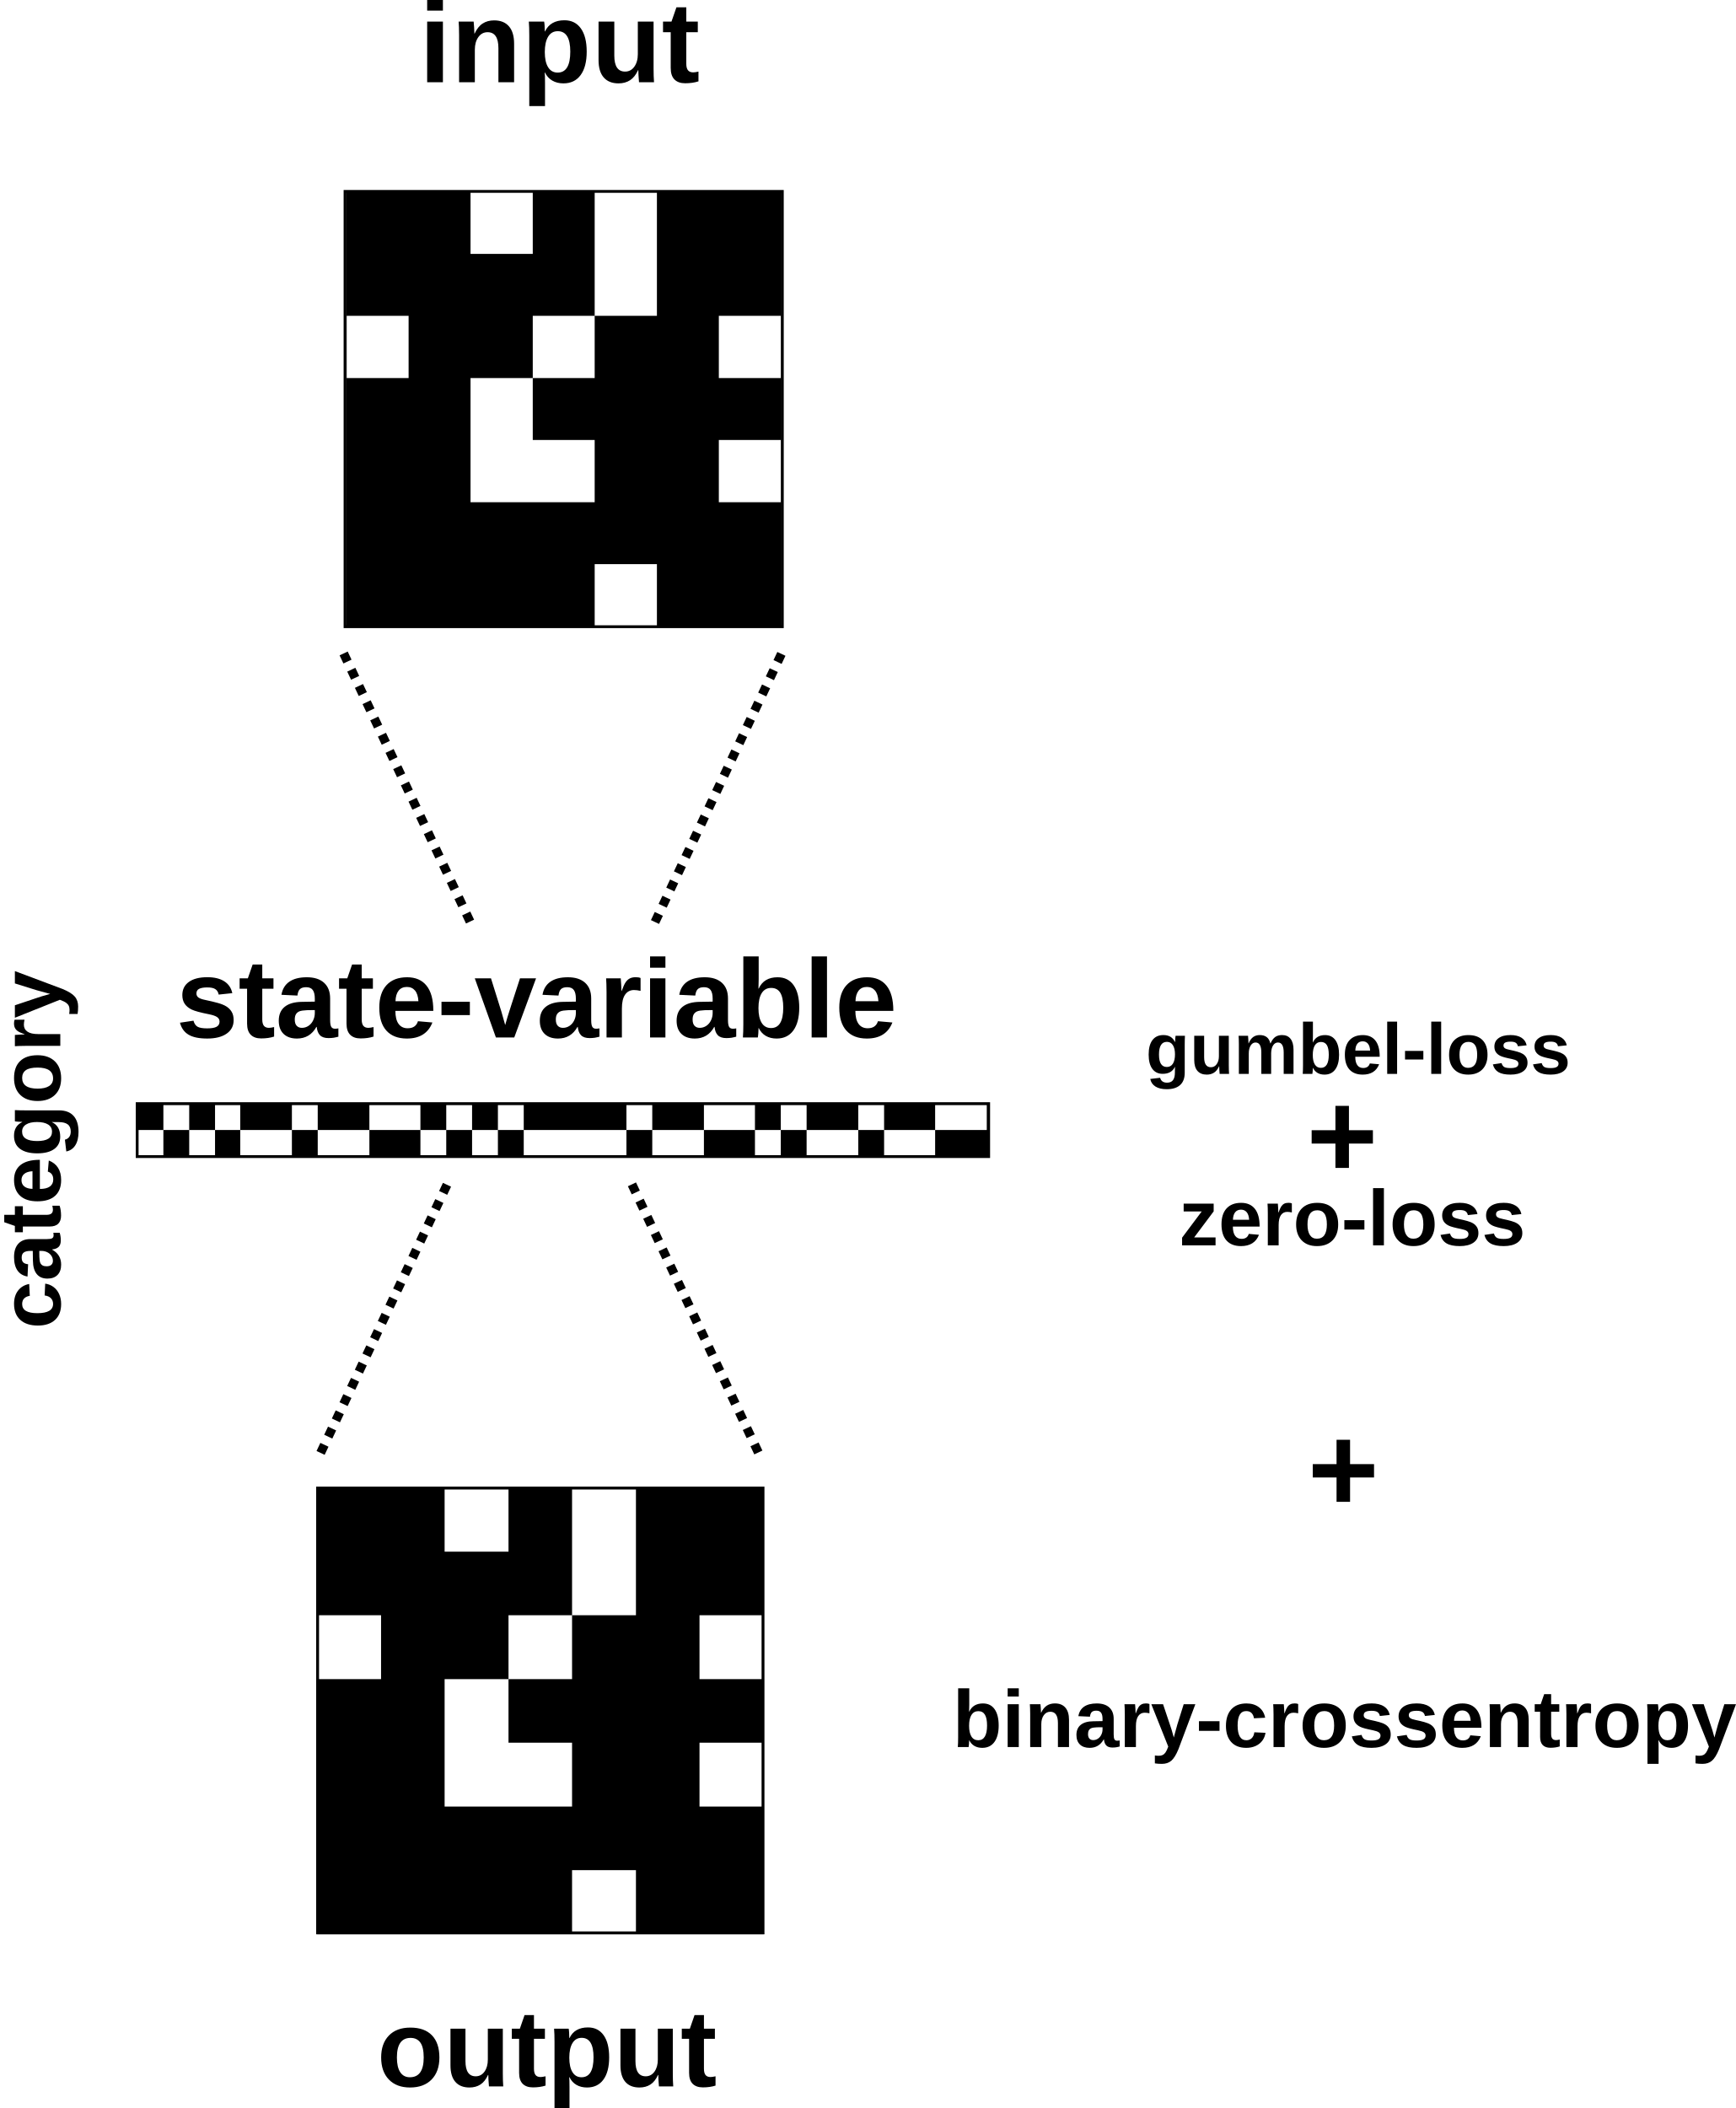
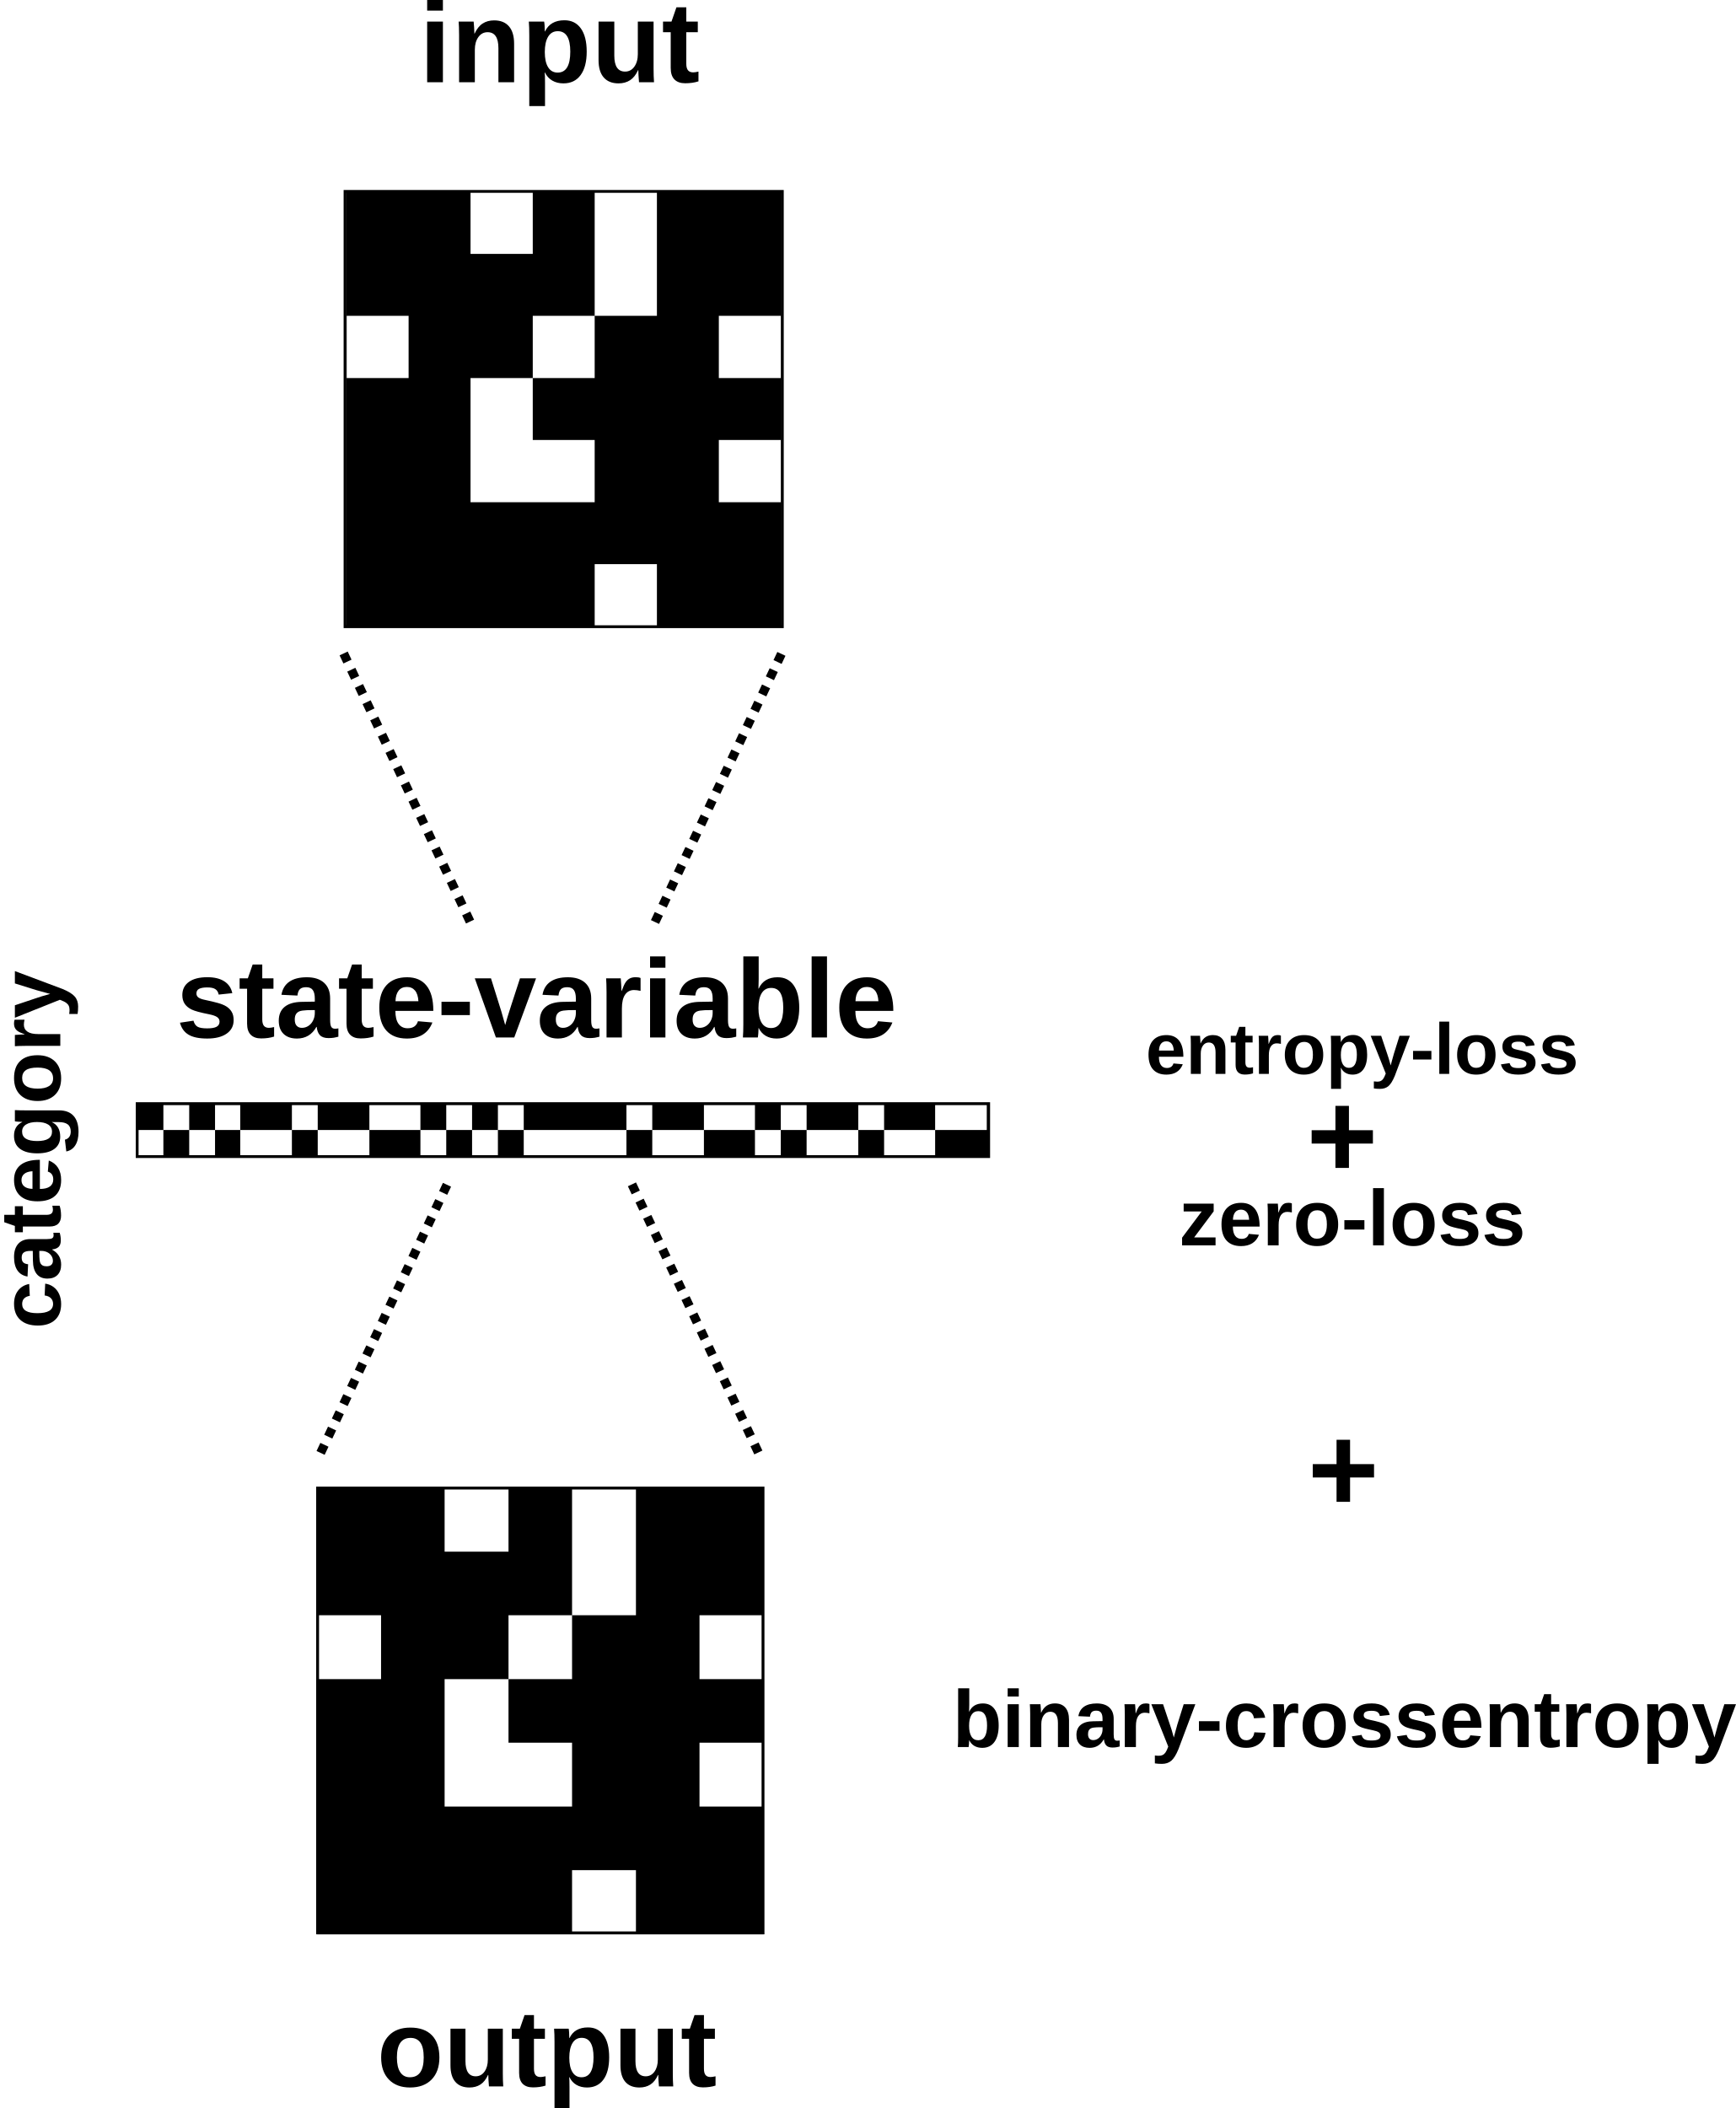
<svg xmlns="http://www.w3.org/2000/svg" width="966.102mm" height="1173.294mm" viewBox="0 0 966.102 1173.294" version="1.1" id="svg8">
  <defs id="defs2" />
  <g id="layer1" transform="translate(693.6327,1343.738)">
    <path style="fill:#000000;stroke-width:0.184" d="m -517.083,-391.37 v -124.284 h 124.284 124.284 v 124.284 124.284 h -124.284 -124.284 z m 177.443,106.318 v -17.781 h -17.781 -17.781 v 17.781 17.781 h 17.781 17.781 z m -35.562,-70.94 v -17.781 h -17.689 -17.689 v -17.689 -17.689 h 17.689 17.689 v -17.781 -17.781 h 17.781 17.781 v -35.378 -35.378 h -17.781 -17.781 v 35.378 35.378 h -17.689 -17.689 v 17.781 17.781 h -17.781 -17.781 v 35.47 35.47 h 35.47 35.47 z m 106.502,0 v -17.781 h -17.781 -17.781 v 17.781 17.781 h 17.781 17.781 z m -212.821,-70.94 v -17.781 h -17.689 -17.689 v 17.781 17.781 h 17.689 17.689 z m 212.821,0 v -17.781 h -17.781 -17.781 v 17.781 17.781 h 17.781 17.781 z m -141.88,-70.848 v -17.689 h -17.781 -17.781 v 17.689 17.689 h 17.781 17.781 z" id="path21" />
    <path id="path23" d="m -617.069,-714.617 v -14.553 h 236.537 236.537 v 14.553 14.553 h -236.537 -236.537 z m 14.378,7.014 v -7.189 h 7.189 7.189 v 7.189 7.189 h 7.189 7.189 v -7.189 -7.189 h 7.014 7.014 v 7.189 7.189 h 14.378 14.378 v -7.189 -7.189 h 7.189 7.189 v 7.189 7.189 h 14.378 14.378 v -7.189 -7.189 h 14.203 14.203 v 7.189 7.189 h 7.189 7.189 v -7.189 -7.189 h 7.189 7.189 v 7.189 7.189 h 7.189 7.189 v -7.189 -7.189 h 7.189 7.189 v 7.189 7.189 h 28.581 28.581 v -7.189 -7.189 h 7.189 7.189 v 7.189 7.189 h 14.378 14.378 v -7.189 -7.189 h 14.203 14.203 v 7.189 7.189 h 7.189 7.189 v -7.189 -7.189 h 7.189 7.189 v 7.189 7.189 h 14.378 14.378 v -7.189 -7.189 h 7.189 7.189 v 7.189 7.189 h 14.203 14.203 v -7.189 -7.189 h 14.378 14.378 v -7.014 -7.014 h -14.378 -14.378 v 7.014 7.014 h -14.203 -14.203 v -7.014 -7.014 h -7.189 -7.189 v 7.014 7.014 h -14.378 -14.378 v -7.014 -7.014 h -7.189 -7.189 v 7.014 7.014 h -7.189 -7.189 v -7.014 -7.014 h -14.203 -14.203 v 7.014 7.014 h -14.378 -14.378 v -7.014 -7.014 h -7.189 -7.189 v 7.014 7.014 h -28.581 -28.581 v -7.014 -7.014 h -7.189 -7.189 v 7.014 7.014 h -7.189 -7.189 v -7.014 -7.014 h -7.189 -7.189 v 7.014 7.014 h -7.189 -7.189 v -7.014 -7.014 h -14.203 -14.203 v 7.014 7.014 h -14.378 -14.378 v -7.014 -7.014 h -7.189 -7.189 v 7.014 7.014 h -14.378 -14.378 v -7.014 -7.014 h -7.014 -7.014 v 7.014 7.014 h -7.189 -7.189 v -7.014 -7.014 h -7.189 -7.189 v 7.014 7.014 h -7.014 -7.014 v 7.189 7.189 h 7.014 7.014 z" style="fill:#000000;stroke-width:0.351" />
    <path style="fill:#000000;stroke-width:0.18" d="m -500.83,-1115.99 v -121.076 h 121.076 121.076 v 121.076 121.076 h -121.076 -121.076 z m 172.864,103.575 v -17.322 h -17.322 -17.322 v 17.322 17.322 h 17.322 17.322 z m -34.645,-69.11 v -17.322 h -17.233 -17.233 v -17.233 -17.233 h 17.233 17.233 v -17.322 -17.322 h 17.322 17.322 v -34.465 -34.465 h -17.322 -17.322 v 34.465 34.465 h -17.233 -17.233 v 17.322 17.322 h -17.322 -17.322 v 34.555 34.555 h 34.555 34.555 z m 103.754,0 v -17.322 h -17.322 -17.322 v 17.322 17.322 h 17.322 17.322 z m -207.329,-69.11 v -17.322 h -17.233 -17.233 v 17.322 17.322 h 17.233 17.233 z m 207.329,0 v -17.322 h -17.322 -17.322 v 17.322 17.322 h 17.322 17.322 z m -138.219,-69.02 v -17.233 h -17.322 -17.322 v 17.233 17.233 h 17.322 17.322 z" id="path25" />
    <text xml:space="preserve" style="font-style:normal;font-variant:normal;font-weight:bold;font-stretch:normal;font-size:63.956px;line-height:125%;font-family:Arial;-inkscape-font-specification:'Arial Bold';letter-spacing:0px;word-spacing:0px;fill:#000000;fill-opacity:1;stroke:none;stroke-width:1.599px;stroke-linecap:butt;stroke-linejoin:miter;stroke-opacity:1" x="-460.324" y="-1297.957" id="text29">
      <tspan id="tspan27" x="-460.324" y="-1297.957" style="stroke-width:1.599px">input</tspan>
    </text>
    <text xml:space="preserve" style="font-style:normal;font-variant:normal;font-weight:bold;font-stretch:normal;font-size:60.863px;line-height:125%;font-family:Arial;-inkscape-font-specification:'Arial Bold';letter-spacing:0px;word-spacing:0px;fill:#000000;fill-opacity:1;stroke:none;stroke-width:1.522px;stroke-linecap:butt;stroke-linejoin:miter;stroke-opacity:1" x="-483.845" y="-182.45" id="text33">
      <tspan id="tspan31" x="-483.845" y="-182.45" style="stroke-width:1.522px">output</tspan>
    </text>
    <text xml:space="preserve" style="font-style:normal;font-variant:normal;font-weight:bold;font-stretch:normal;font-size:62.249px;line-height:125%;font-family:Arial;-inkscape-font-specification:'Arial Bold';letter-spacing:0px;word-spacing:0px;fill:#000000;fill-opacity:1;stroke:none;stroke-width:1.556px;stroke-linecap:butt;stroke-linejoin:miter;stroke-opacity:1" x="-595.641" y="-766.302" id="text37">
      <tspan id="tspan35" x="-595.641" y="-766.302" style="stroke-width:1.556px">state-variable</tspan>
    </text>
    <text xml:space="preserve" style="font-style:normal;font-variant:normal;font-weight:bold;font-stretch:normal;font-size:47.842px;line-height:125%;font-family:Arial;-inkscape-font-specification:'Arial Bold';letter-spacing:0px;word-spacing:0px;fill:#000000;fill-opacity:1;stroke:none;stroke-width:1.196px;stroke-linecap:butt;stroke-linejoin:miter;stroke-opacity:1" x="604.076" y="-660.064" id="text41" transform="rotate(-90)">
      <tspan id="tspan39" x="604.076" y="-660.064" style="stroke-width:1.196px">category</tspan>
    </text>
    <text xml:space="preserve" style="font-style:normal;font-variant:normal;font-weight:bold;font-stretch:normal;font-size:45.13px;line-height:125%;font-family:Arial;-inkscape-font-specification:'Arial Bold';letter-spacing:0px;word-spacing:0px;fill:#000000;fill-opacity:1;stroke:none;stroke-width:1.128px;stroke-linecap:butt;stroke-linejoin:miter;stroke-opacity:1" x="-163.449" y="-371.337" id="text45">
      <tspan id="tspan43" x="-163.449" y="-371.337" style="stroke-width:1.128px">binary-crossentropy</tspan>
    </text>
    <text xml:space="preserve" style="font-style:normal;font-variant:normal;font-weight:bold;font-stretch:normal;font-size:43.951px;line-height:125%;font-family:Arial;-inkscape-font-specification:'Arial Bold';letter-spacing:0px;word-spacing:0px;fill:#000000;fill-opacity:1;stroke:none;stroke-width:1.099px;stroke-linecap:butt;stroke-linejoin:miter;stroke-opacity:1" x="-37.399" y="-650.594" id="text49">
      <tspan id="tspan47" x="-37.399" y="-650.594" style="stroke-width:1.099px">zero-loss</tspan>
    </text>
    <text xml:space="preserve" style="font-style:normal;font-variant:normal;font-weight:bold;font-stretch:normal;font-size:40.156px;line-height:125%;font-family:Arial;-inkscape-font-specification:'Arial Bold';letter-spacing:0px;word-spacing:0px;fill:#000000;fill-opacity:1;stroke:none;stroke-width:1.004px;stroke-linecap:butt;stroke-linejoin:miter;stroke-opacity:1" x="-55.888" y="-746.007" id="text53">
-       <tspan id="tspan51" x="-55.888" y="-746.007" style="stroke-width:1.004px">gumbel-loss</tspan>
+       <tspan id="tspan51" x="-55.888" y="-746.007" style="stroke-width:1.004px">entropy-loss</tspan>
    </text>
    <text xml:space="preserve" style="font-style:normal;font-variant:normal;font-weight:bold;font-stretch:normal;font-size:67.98px;line-height:125%;font-family:Arial;-inkscape-font-specification:'Arial Bold';letter-spacing:0px;word-spacing:0px;fill:#000000;fill-opacity:1;stroke:none;stroke-width:1.699px;stroke-linecap:butt;stroke-linejoin:miter;stroke-opacity:1" x="33.626" y="-688.346" id="text57">
      <tspan id="tspan55" x="33.626" y="-688.346" style="stroke-width:1.699px">+</tspan>
    </text>
    <text id="text61" y="-502.489" x="34.252" style="font-style:normal;font-variant:normal;font-weight:bold;font-stretch:normal;font-size:67.98px;line-height:125%;font-family:Arial;-inkscape-font-specification:'Arial Bold';letter-spacing:0px;word-spacing:0px;fill:#000000;fill-opacity:1;stroke:none;stroke-width:1.699px;stroke-linecap:butt;stroke-linejoin:miter;stroke-opacity:1" xml:space="preserve">
      <tspan style="stroke-width:1.699px" y="-502.489" x="34.252" id="tspan59">+</tspan>
    </text>
    <path style="fill:#000000;fill-rule:evenodd;stroke:#000000;stroke-width:5;stroke-linecap:butt;stroke-linejoin:miter;stroke-miterlimit:4;stroke-dasharray:5, 5;stroke-dashoffset:0;stroke-opacity:1" d="m -502.35,-980.038 c 70.559,149.671 70.559,149.671 70.559,149.671" id="path63" />
    <path id="path870" d="m -258.678,-979.795 c -70.559,149.671 -70.559,149.671 -70.559,149.671" style="fill:#000000;fill-rule:evenodd;stroke:#000000;stroke-width:5;stroke-linecap:butt;stroke-linejoin:miter;stroke-miterlimit:4;stroke-dasharray:5, 5;stroke-dashoffset:0;stroke-opacity:1" />
    <path id="path874" d="m -515.179,-535.058 c 70.559,-149.671 70.559,-149.671 70.559,-149.671" style="fill:#000000;fill-rule:evenodd;stroke:#000000;stroke-width:5;stroke-linecap:butt;stroke-linejoin:miter;stroke-miterlimit:4;stroke-dasharray:5, 5;stroke-dashoffset:0;stroke-opacity:1" />
    <path style="fill:#000000;fill-rule:evenodd;stroke:#000000;stroke-width:5;stroke-linecap:butt;stroke-linejoin:miter;stroke-miterlimit:4;stroke-dasharray:5, 5;stroke-dashoffset:0;stroke-opacity:1" d="m -271.507,-535.301 c -70.559,-149.671 -70.559,-149.671 -70.559,-149.671" id="path876" />
    <rect style="fill:none;fill-opacity:1;stroke:#000000;stroke-width:1.565;stroke-miterlimit:4;stroke-dasharray:none;stroke-opacity:1" id="rect4696" width="243.417" height="242.283" x="-501.574" y="-1237.205" />
    <rect y="-515.495" x="-516.841" height="247.576" width="247.929" id="rect4698" style="fill:none;fill-opacity:1;stroke:#000000;stroke-width:1.597;stroke-miterlimit:4;stroke-dasharray:none;stroke-opacity:1" />
    <rect style="fill:none;fill-opacity:1;stroke:#000000;stroke-width:1.565;stroke-miterlimit:4;stroke-dasharray:none;stroke-opacity:1" id="rect4702" width="473.982" height="29.482" x="-617.282" y="-729.471" />
  </g>
</svg>
